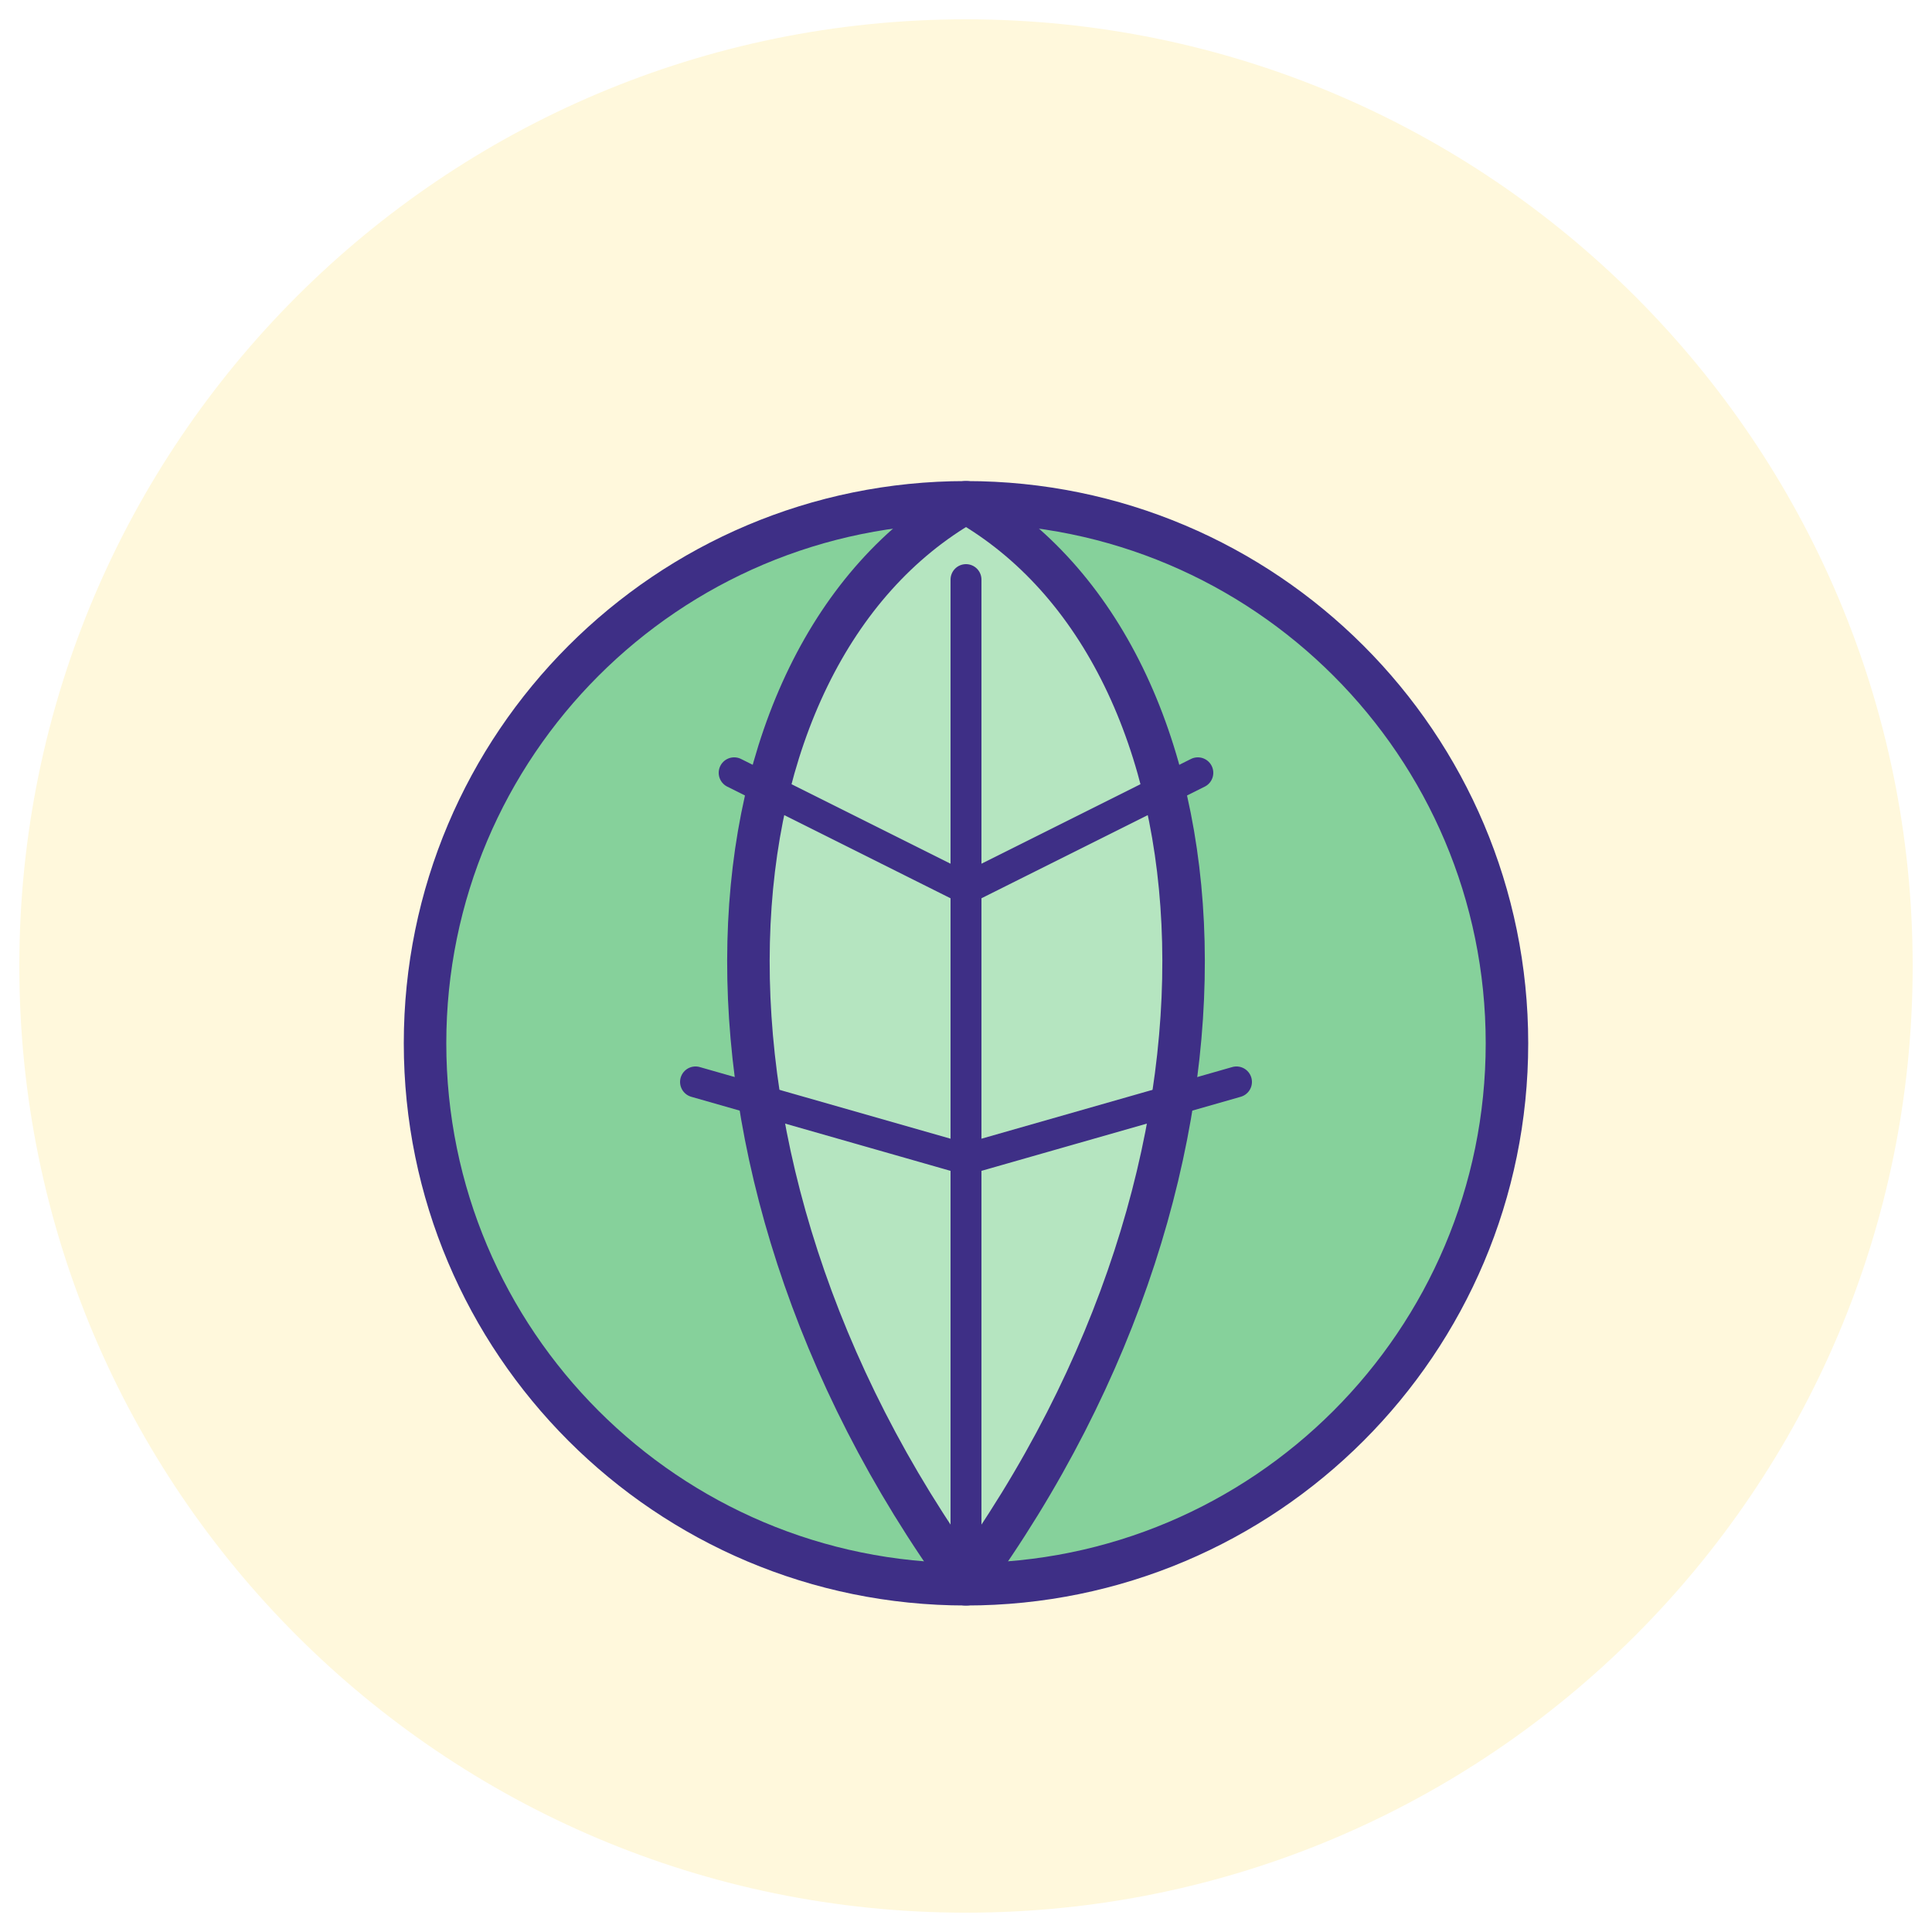
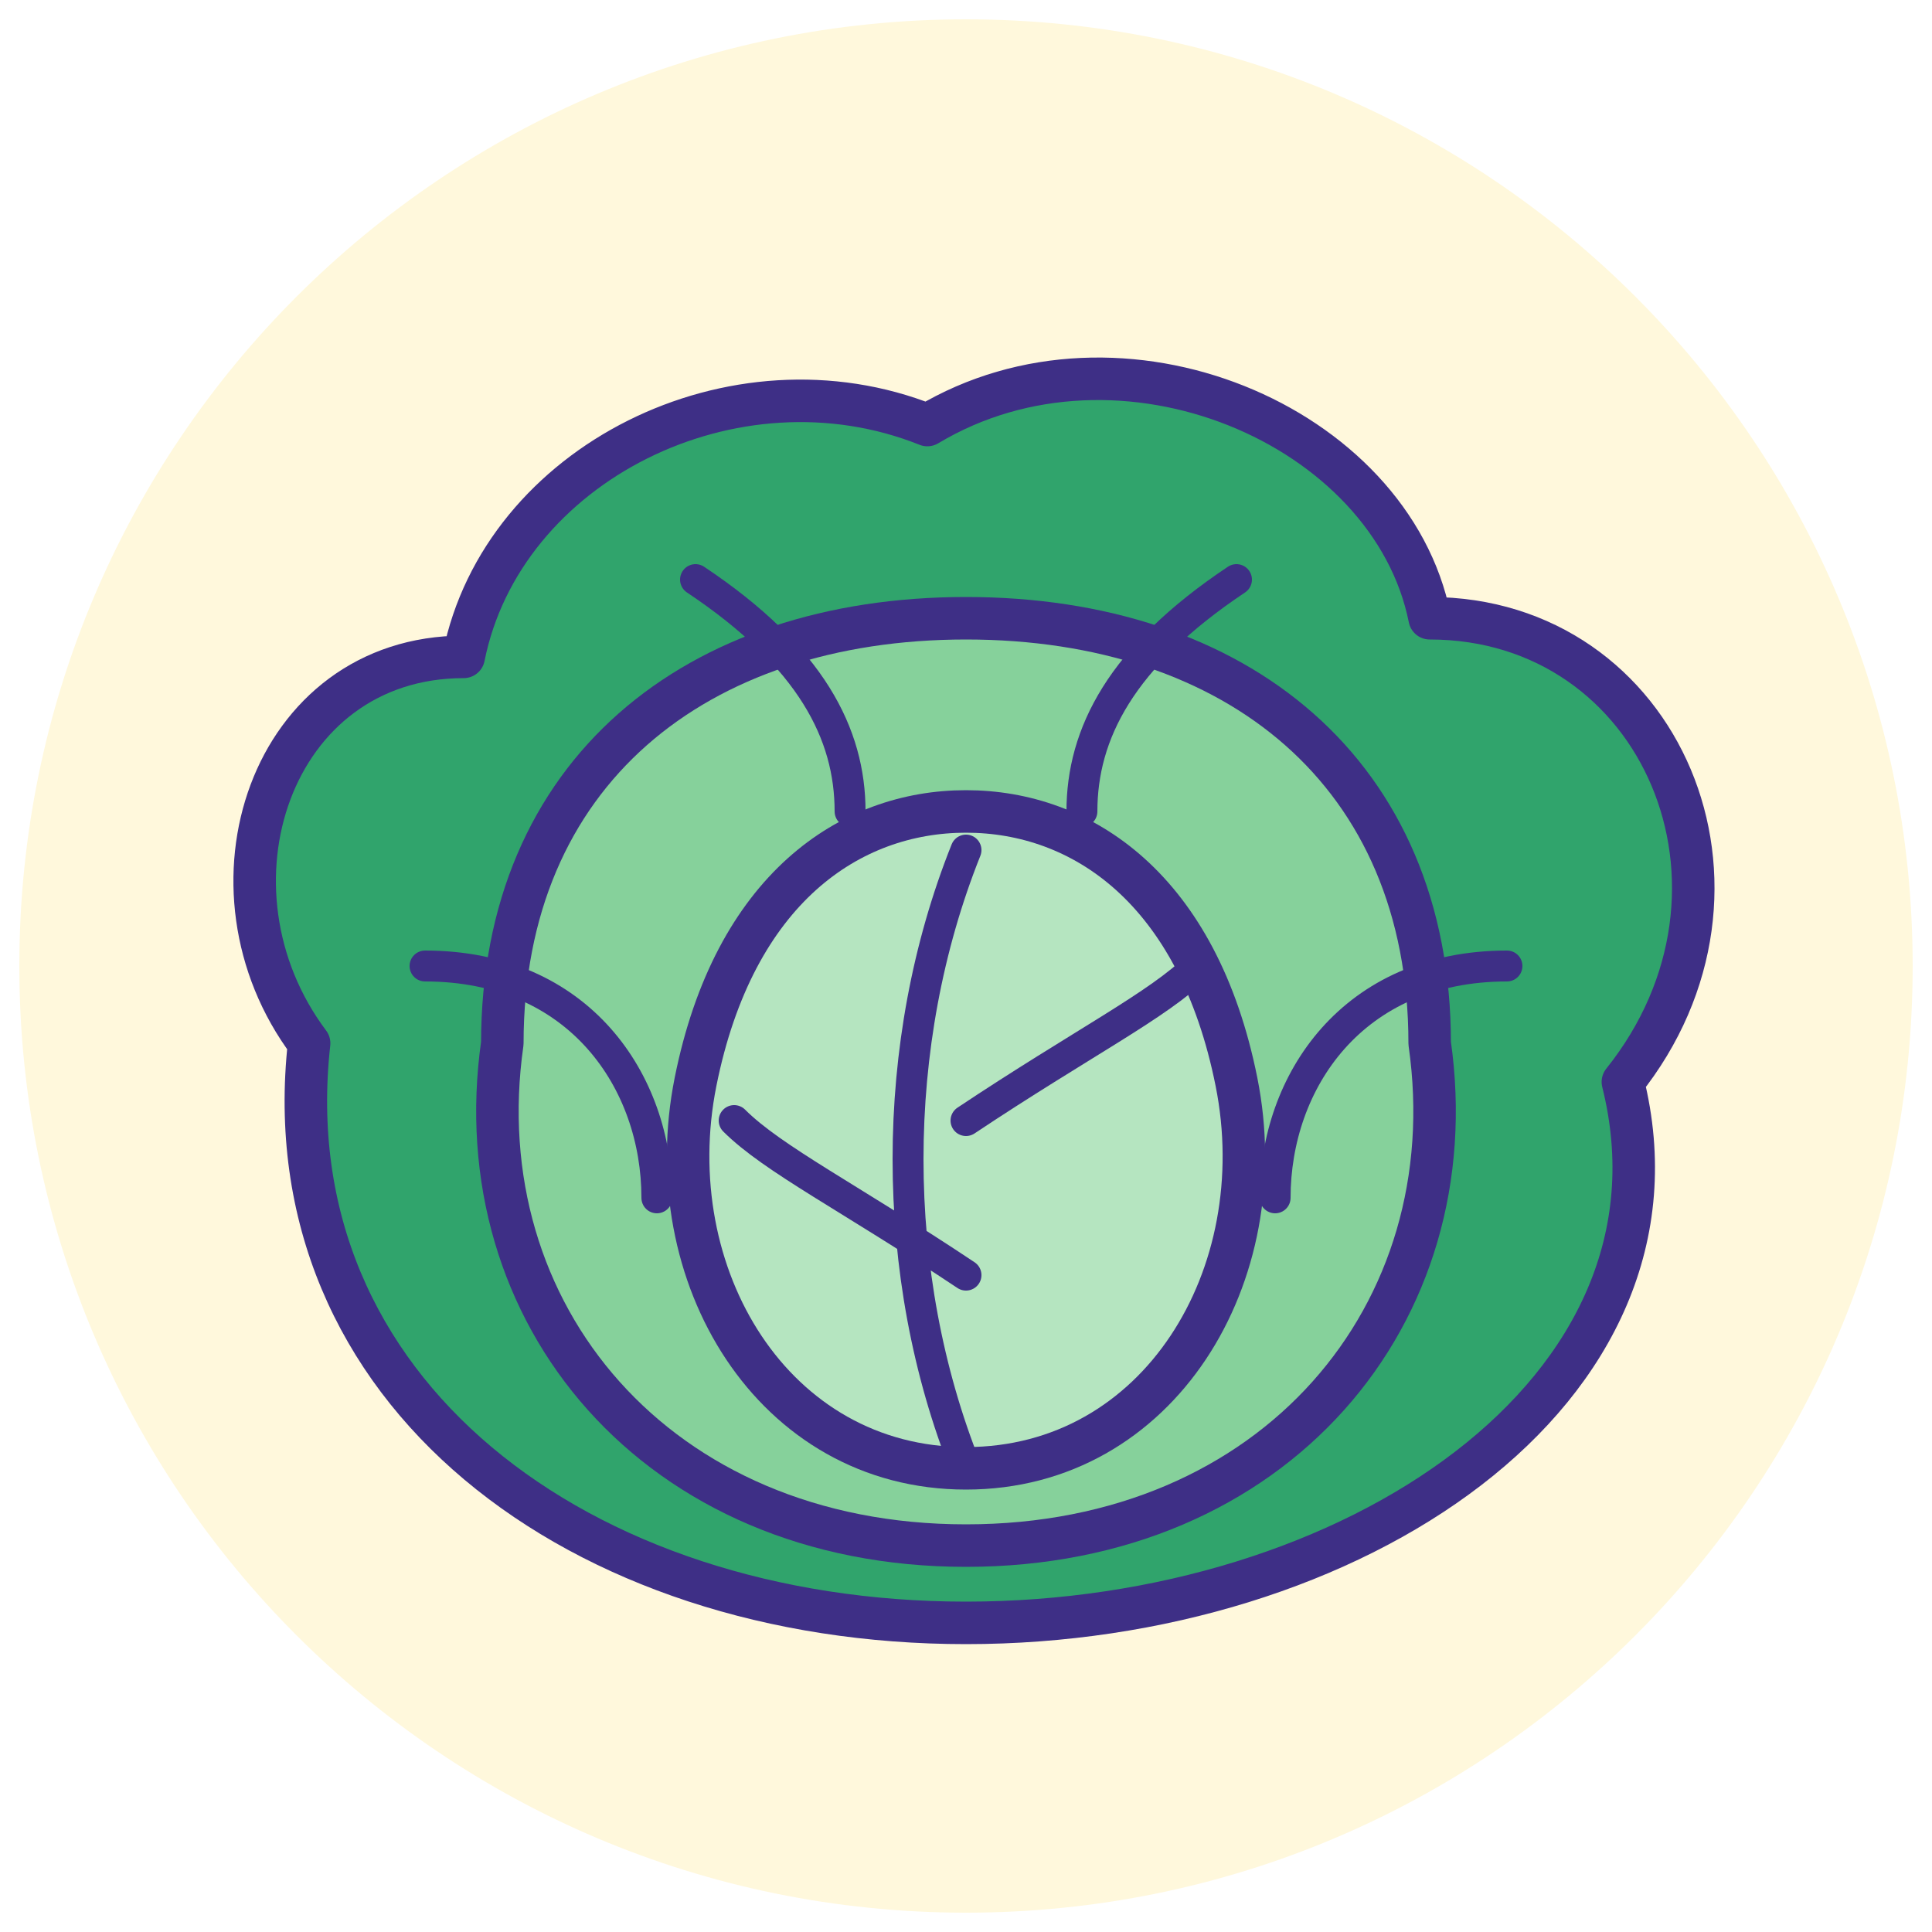
<svg xmlns="http://www.w3.org/2000/svg" viewBox="0 0 100 100" width="256" height="256">
  <circle cx="50" cy="50" r="49" fill="#FFF8DC" />
-   <circle cx="50" cy="54" r="28" fill="#86D19B" stroke="#3E2F86" stroke-width="2.2" />
-   <path d="M50 26 C36 34 34 60 50 82 C66 60 64 34 50 26Z" fill="#B5E5C0" stroke="#3E2F86" stroke-width="2.2" stroke-linejoin="round" stroke-linecap="round" />
-   <path d="M50 30 V80 M50 46 L38 40 M50 46 L62 40 M50 60 L36 56 M50 60 L64 56" fill="none" stroke="#3E2F86" stroke-width="1.6" stroke-linecap="round" stroke-linejoin="round" />
+   <path d="M50 84 C30 84 14 72 16 54 C10 46 14 34 24 34 C26 24 38 18 48 22 C58 16 72 22 74 32 C86 32 92 46 84 56 C88 72 70 84 50 84Z" fill="#30A46C" stroke="#3E2F86" stroke-width="2.2" stroke-linejoin="round" stroke-linecap="round" />
+   <path d="M50 80 C34 80 24 68 26 54 C26 40 36 32 50 32 C64 32 74 40 74 54 C76 68 66 80 50 80Z" fill="#86D19B" stroke="#3E2F86" stroke-width="2.2" stroke-linejoin="round" stroke-linecap="round" />
+   <path d="M50 76 C40 76 34 66 36 56 C38 46 44 42 50 42 C56 42 62 46 64 56 C66 66 60 76 50 76Z" fill="#B5E5C0" stroke="#3E2F86" stroke-width="2.2" stroke-linejoin="round" stroke-linecap="round" />
+   <path d="M50 44 C46 54 46 66 50 76 M50 58 C56 54 60 52 62 50 M50 66 C44 62 40 60 38 58" fill="none" stroke="#3E2F86" stroke-width="1.6" stroke-linecap="round" stroke-linejoin="round" />
+   <path d="M22 50 C30 50 34 56 34 62 M78 50 C70 50 66 56 66 62 M36 30 C42 34 44 38 44 42 M64 30 C58 34 56 38 56 42" fill="none" stroke="#3E2F86" stroke-width="1.6" stroke-linecap="round" stroke-linejoin="round" />
</svg>
